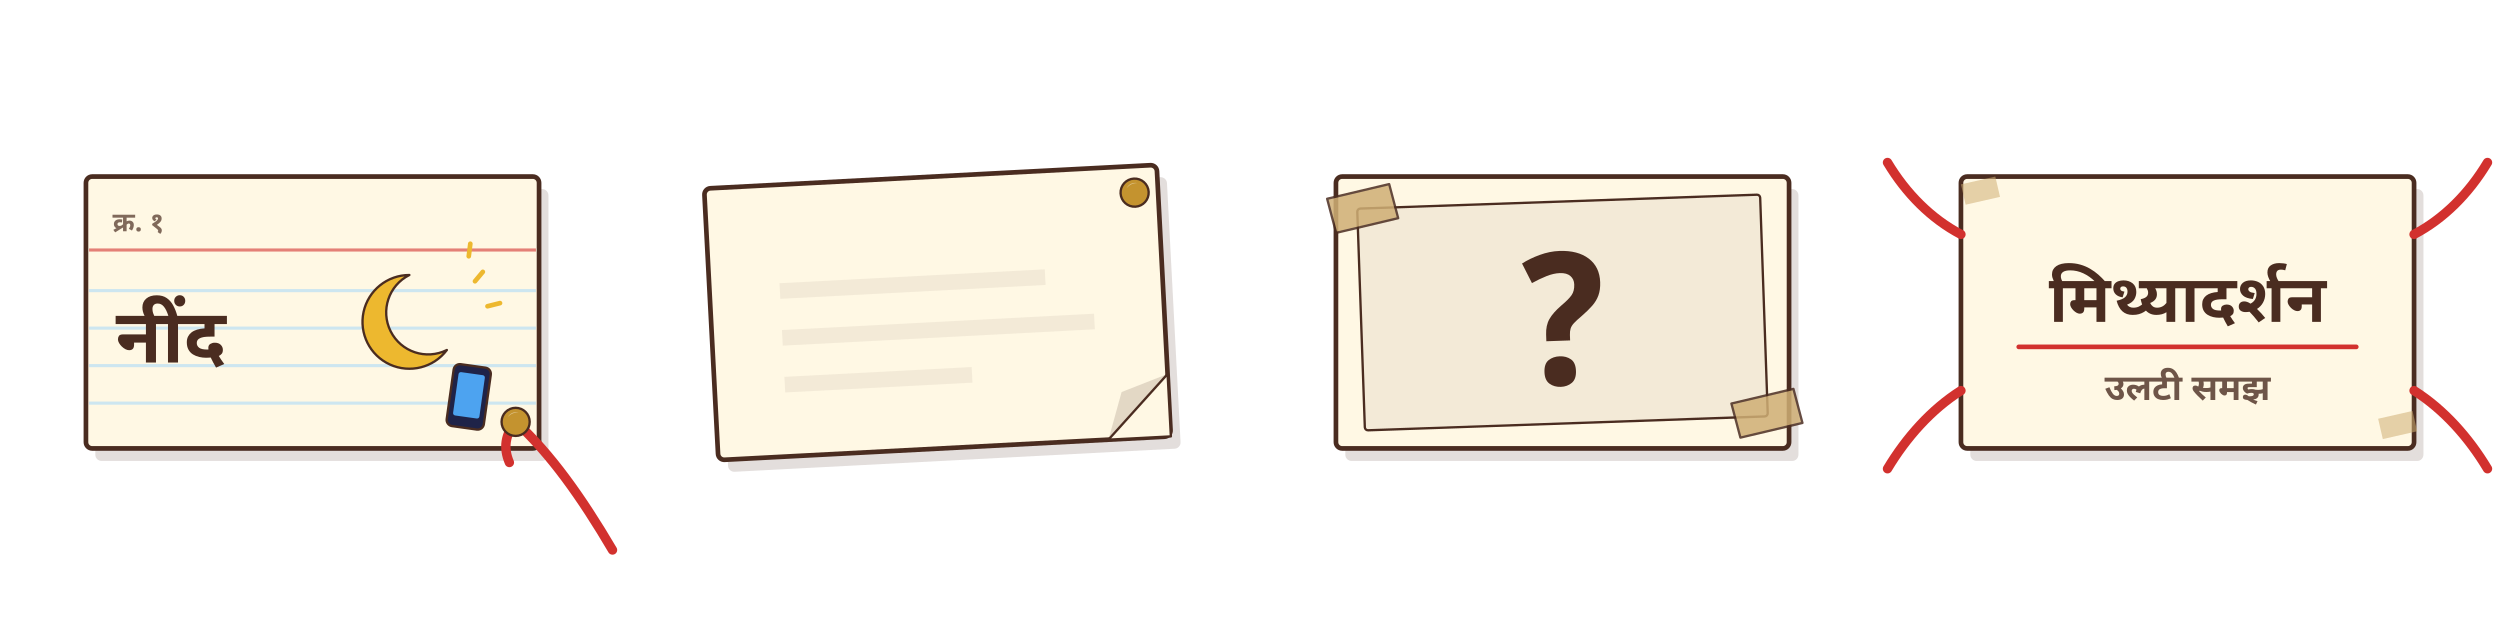
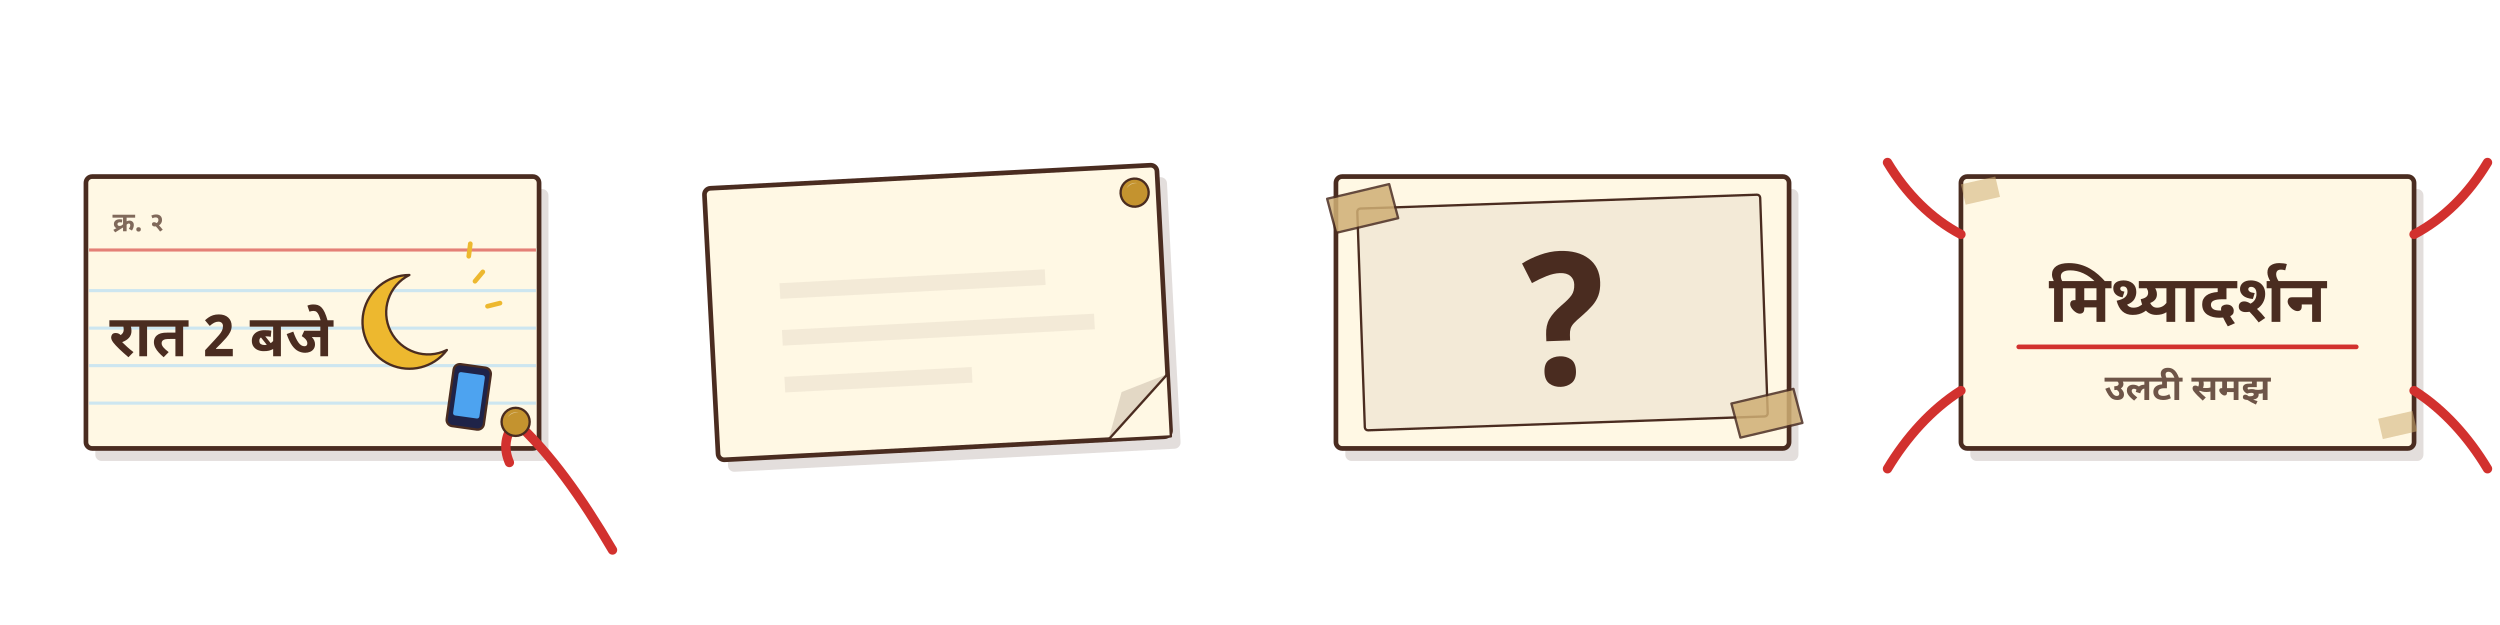
<svg xmlns="http://www.w3.org/2000/svg" viewBox="0 0 1600 400" data-prop="nidan-card">
  <style>
    .o{stroke:#4A2C20;stroke-width:3;stroke-linecap:round;stroke-linejoin:round}
    .ot{stroke:#4A2C20;stroke-width:1.5;stroke-linecap:round;stroke-linejoin:round}
    .d{fill:none;stroke:#4A2C20;stroke-width:1.5;stroke-linecap:round;stroke-linejoin:round}
    .n{fill:none}
    .sh{fill:#4A2C20;opacity:.16}
    .hl{fill:#FCFAF4;opacity:.5}
    .f-paper-cream{fill:#FFF8E4}
    .f-brass{fill:#C4932F}
    .f-outline{fill:#4A2C20}
    .f-haldi-yellow{fill:#EDB82F}
    .f-cane-straw{fill:#CFAE74}
    .f-night-indigo{fill:#1F2348}
    .f-phone-blue{fill:#4DA3F0}
    .s-wool-red{stroke:#D2312E}
    .s-day-sky{stroke:#CDE6F0}
    .s-haldi-yellow{stroke:#EDB82F}
    .wool{fill:none;stroke:#D2312E;stroke-width:6;stroke-linecap:round}
    .t{font-family:"Noto Sans Devanagari",sans-serif;font-weight:700}
  </style>
  <defs>
    <g id="nidan-card-blank">
      <rect x="61" y="121" width="290" height="174" rx="4" class="sh" />
      <rect x="55" y="113" width="290" height="174" rx="4" class="f-paper-cream o" />
    </g>
    <g id="nidan-card-rules">
      <path class="n s-day-sky" stroke-width="2" d="M57 186 H343 M57 210 H343 M57 234 H343 M57 258 H343" />
      <path class="n s-wool-red" stroke-width="2" opacity=".6" d="M57 160 H343" />
    </g>
    <g id="nidan-card-pin">
      <circle r="9" class="f-brass ot" />
      <path class="hl" d="M-5 -3 a6 6 0 0 1 7 -3 a8 8 0 0 0 -7 3 Z" />
    </g>
  </defs>
  <g id="state-face-up" data-state="card:face-up">
    <use href="#nidan-card-blank" />
    <use href="#nidan-card-rules" />
-     <text class="t f-outline" x="72" y="148" font-size="17" opacity=".7">क्र. १</text>
-     <text class="t f-outline" x="74" y="232" font-size="48">नींद</text>
+     <text class="t f-outline" x="72" y="148" font-size="17" opacity=".7">क्र. २</text>
+     <text class="t f-outline" x="70" y="228" font-size="37">रात 2 बजे</text>
    <path class="f-haldi-yellow ot" d="M262 176 A30 30 0 1 0 286 224 A22 22 0 1 1 262 176 Z" />
    <path class="n s-haldi-yellow" stroke-width="3" stroke-linecap="round" d="M304 180 l5 -6 M312 196 l8 -2 M300 164 l1 -8" />
    <rect x="288" y="234" width="24" height="40" rx="4" class="f-night-indigo ot" transform="rotate(8 300 254)" />
    <rect x="291.500" y="239" width="17" height="28" rx="1.500" class="f-phone-blue" transform="rotate(8 300 254)" />
    <path class="wool" d="M330 270 C352 290 372 318 392 352" />
    <path class="wool" stroke-width="4" d="M330 270 q-10 12 -4 26" />
    <use href="#nidan-card-pin" transform="translate(330 270)" />
  </g>
  <g id="state-face-down" data-state="card:face-down" transform="translate(400 0)">
    <g transform="rotate(-3 200 200)">
      <use href="#nidan-card-blank" />
      <path class="sh" style="opacity:.07" d="M100 176 h170 v10 h-170 Z M100 206 h200 v10 h-200 Z M100 236 h120 v10 h-120 Z" />
      <path class="f-paper-cream ot" d="M345 247 L305 287 L345 287 Z" />
      <path class="sh" d="M345 247 L305 287 L315 257 Z" />
      <use href="#nidan-card-pin" transform="translate(330 130)" />
    </g>
  </g>
  <g id="state-centre-covered" data-state="card:centre-covered" transform="translate(800 0)">
    <use href="#nidan-card-blank" />
    <g transform="rotate(-2 200 200)">
      <rect x="71" y="129" width="258" height="142" rx="2" class="f-paper-cream ot" />
      <rect x="71" y="129" width="258" height="142" rx="2" class="sh" style="opacity:.07" />
      <text class="t f-outline" x="200" y="246" font-size="118" text-anchor="middle">?</text>
      <path class="f-cane-straw ot" opacity=".85" d="M52 122 l40 -8 l5 22 l-40 8 Z M306 262 l40 -8 l5 22 l-40 8 Z" />
    </g>
  </g>
  <g id="state-centre-open" data-state="card:centre-open" transform="translate(1200 0)">
    <use href="#nidan-card-blank" />
    <text class="t f-outline" x="200" y="206" font-size="42" text-anchor="middle">मिथ्यादर्शन</text>
    <path class="n s-wool-red" stroke-width="3" stroke-linecap="round" d="M92 222 H308" />
    <text class="t f-outline" x="200" y="256" font-size="23" text-anchor="middle" opacity=".8">उलटी समझ</text>
    <path class="f-cane-straw" opacity=".55" d="M55 118 l22 -5 l3 13 l-22 5 Z M322 268 l22 -5 l3 13 l-22 5 Z" />
    <path class="wool" d="M55 150 C36 140 20 124 8 104 M345 150 C364 140 380 124 392 104 M55 250 C36 262 20 280 8 300 M345 250 C364 262 380 280 392 300" />
  </g>
</svg>
